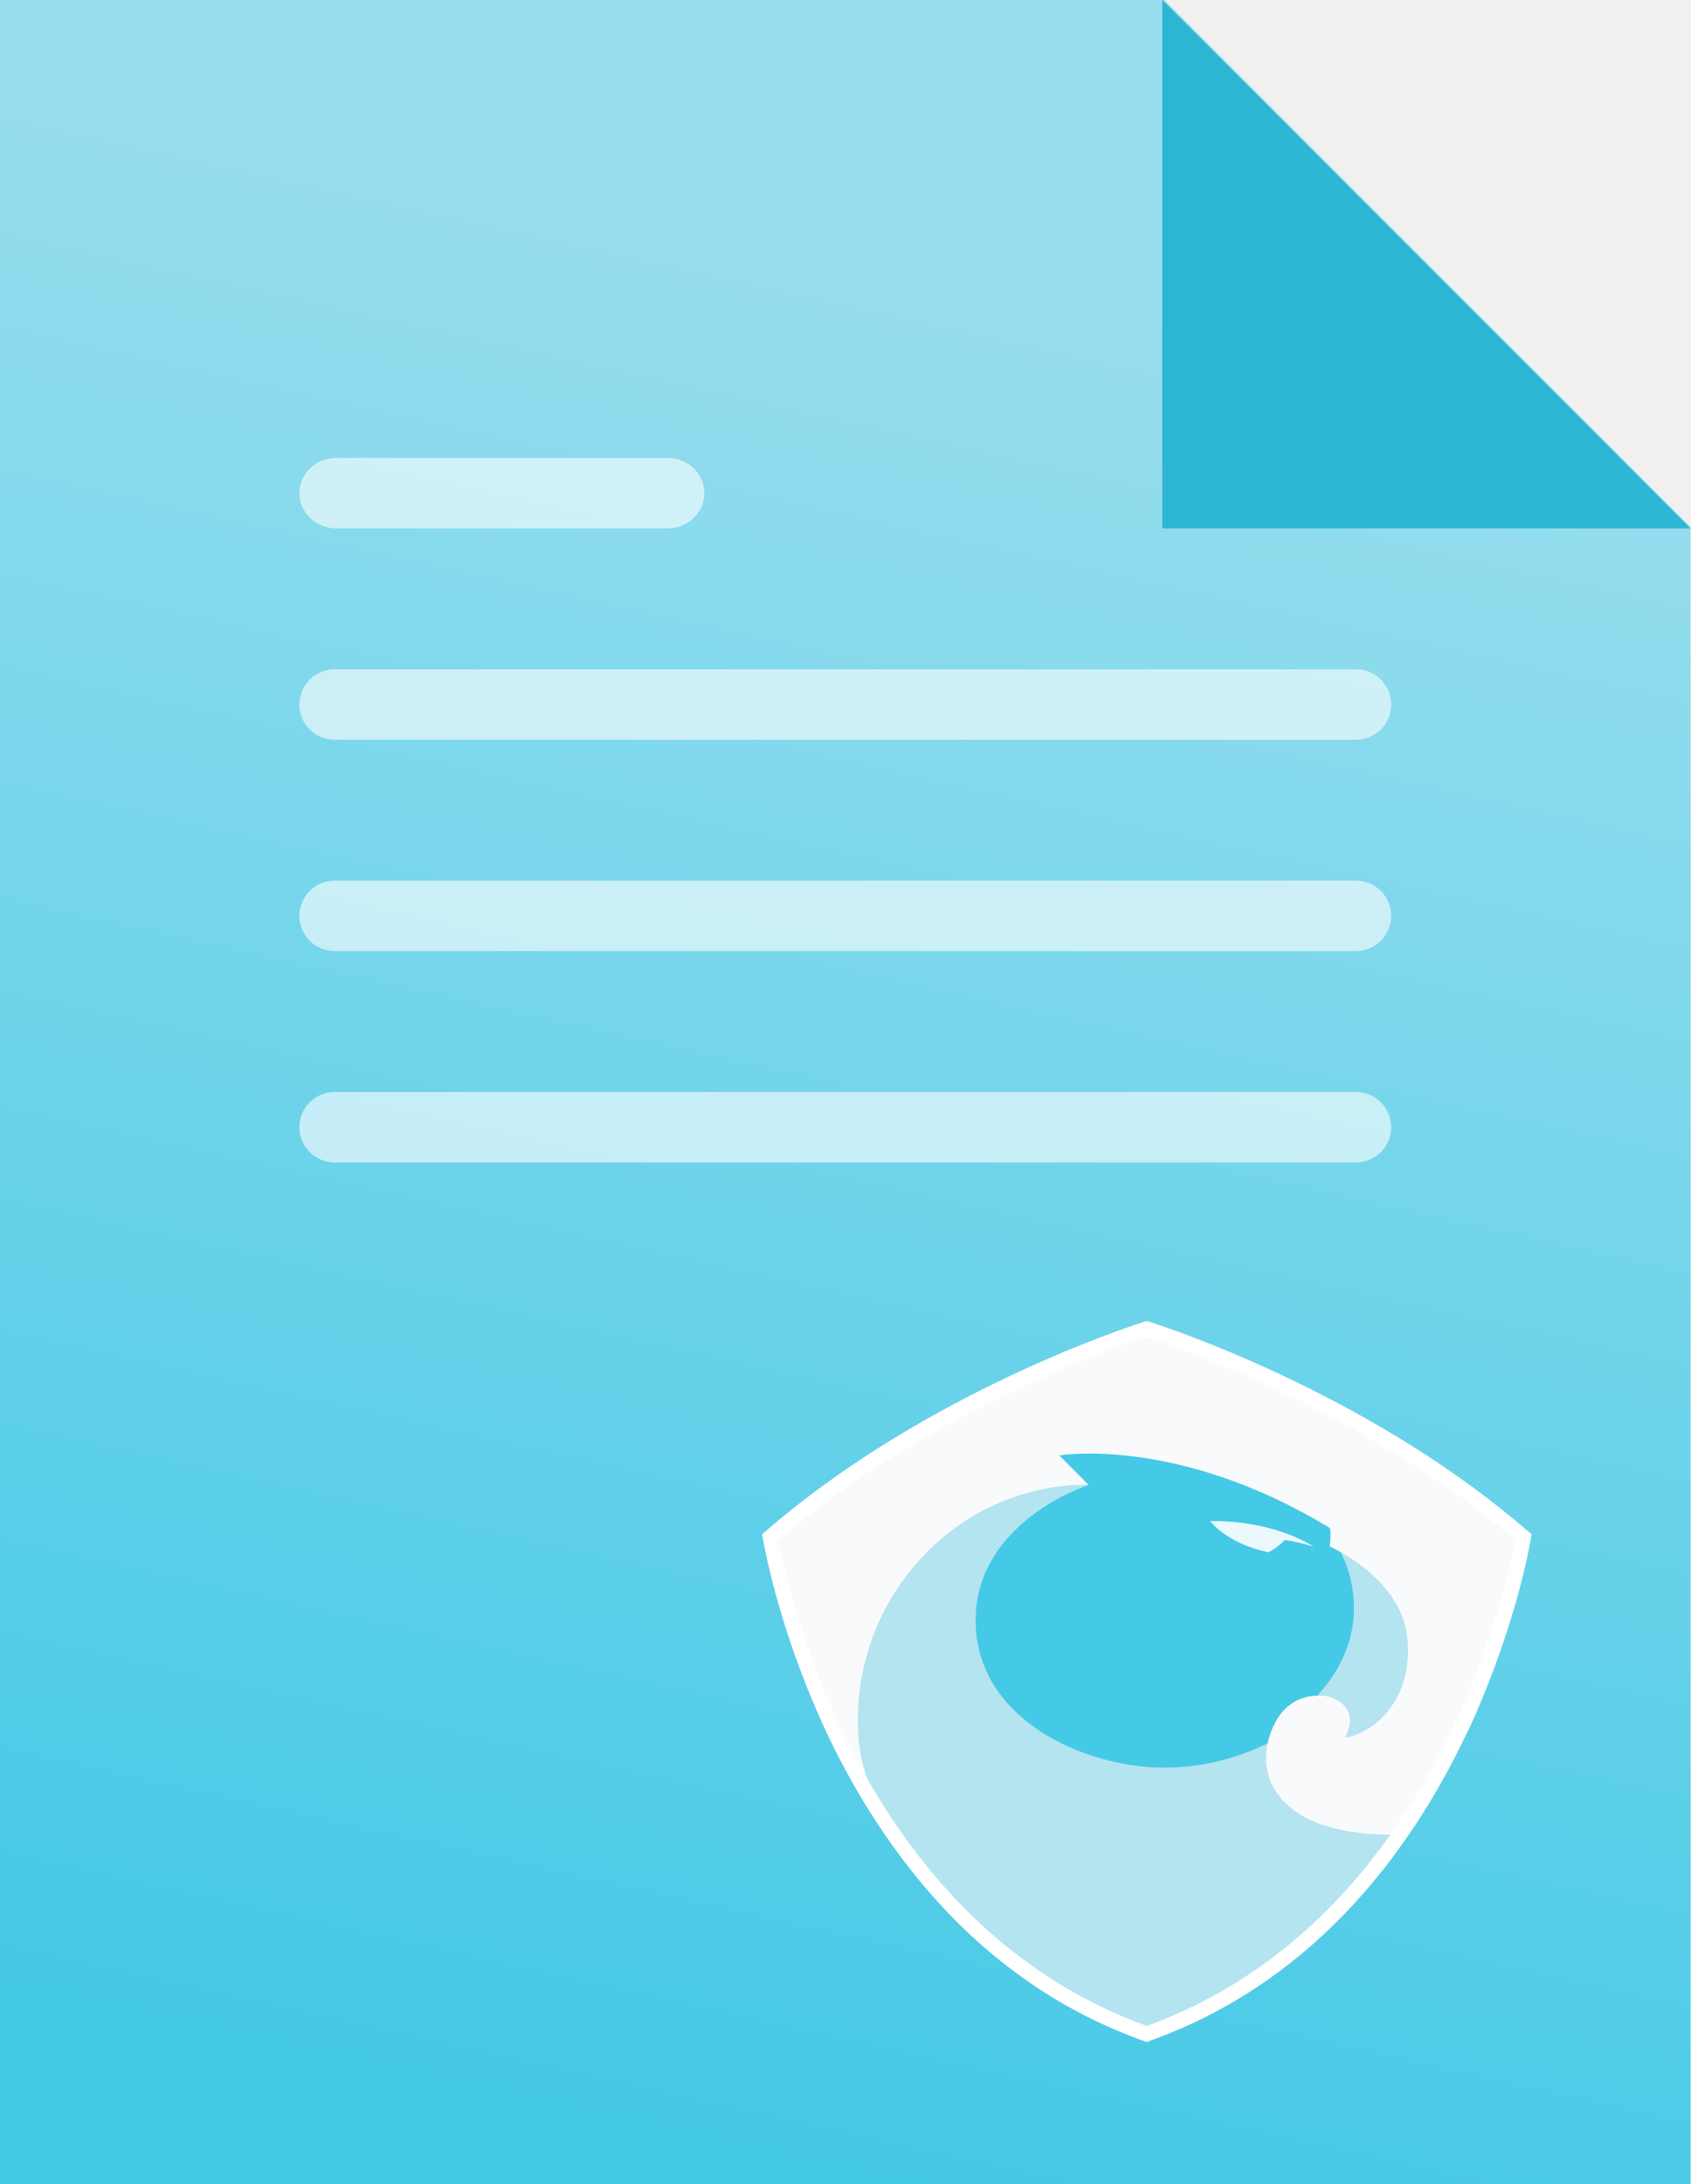
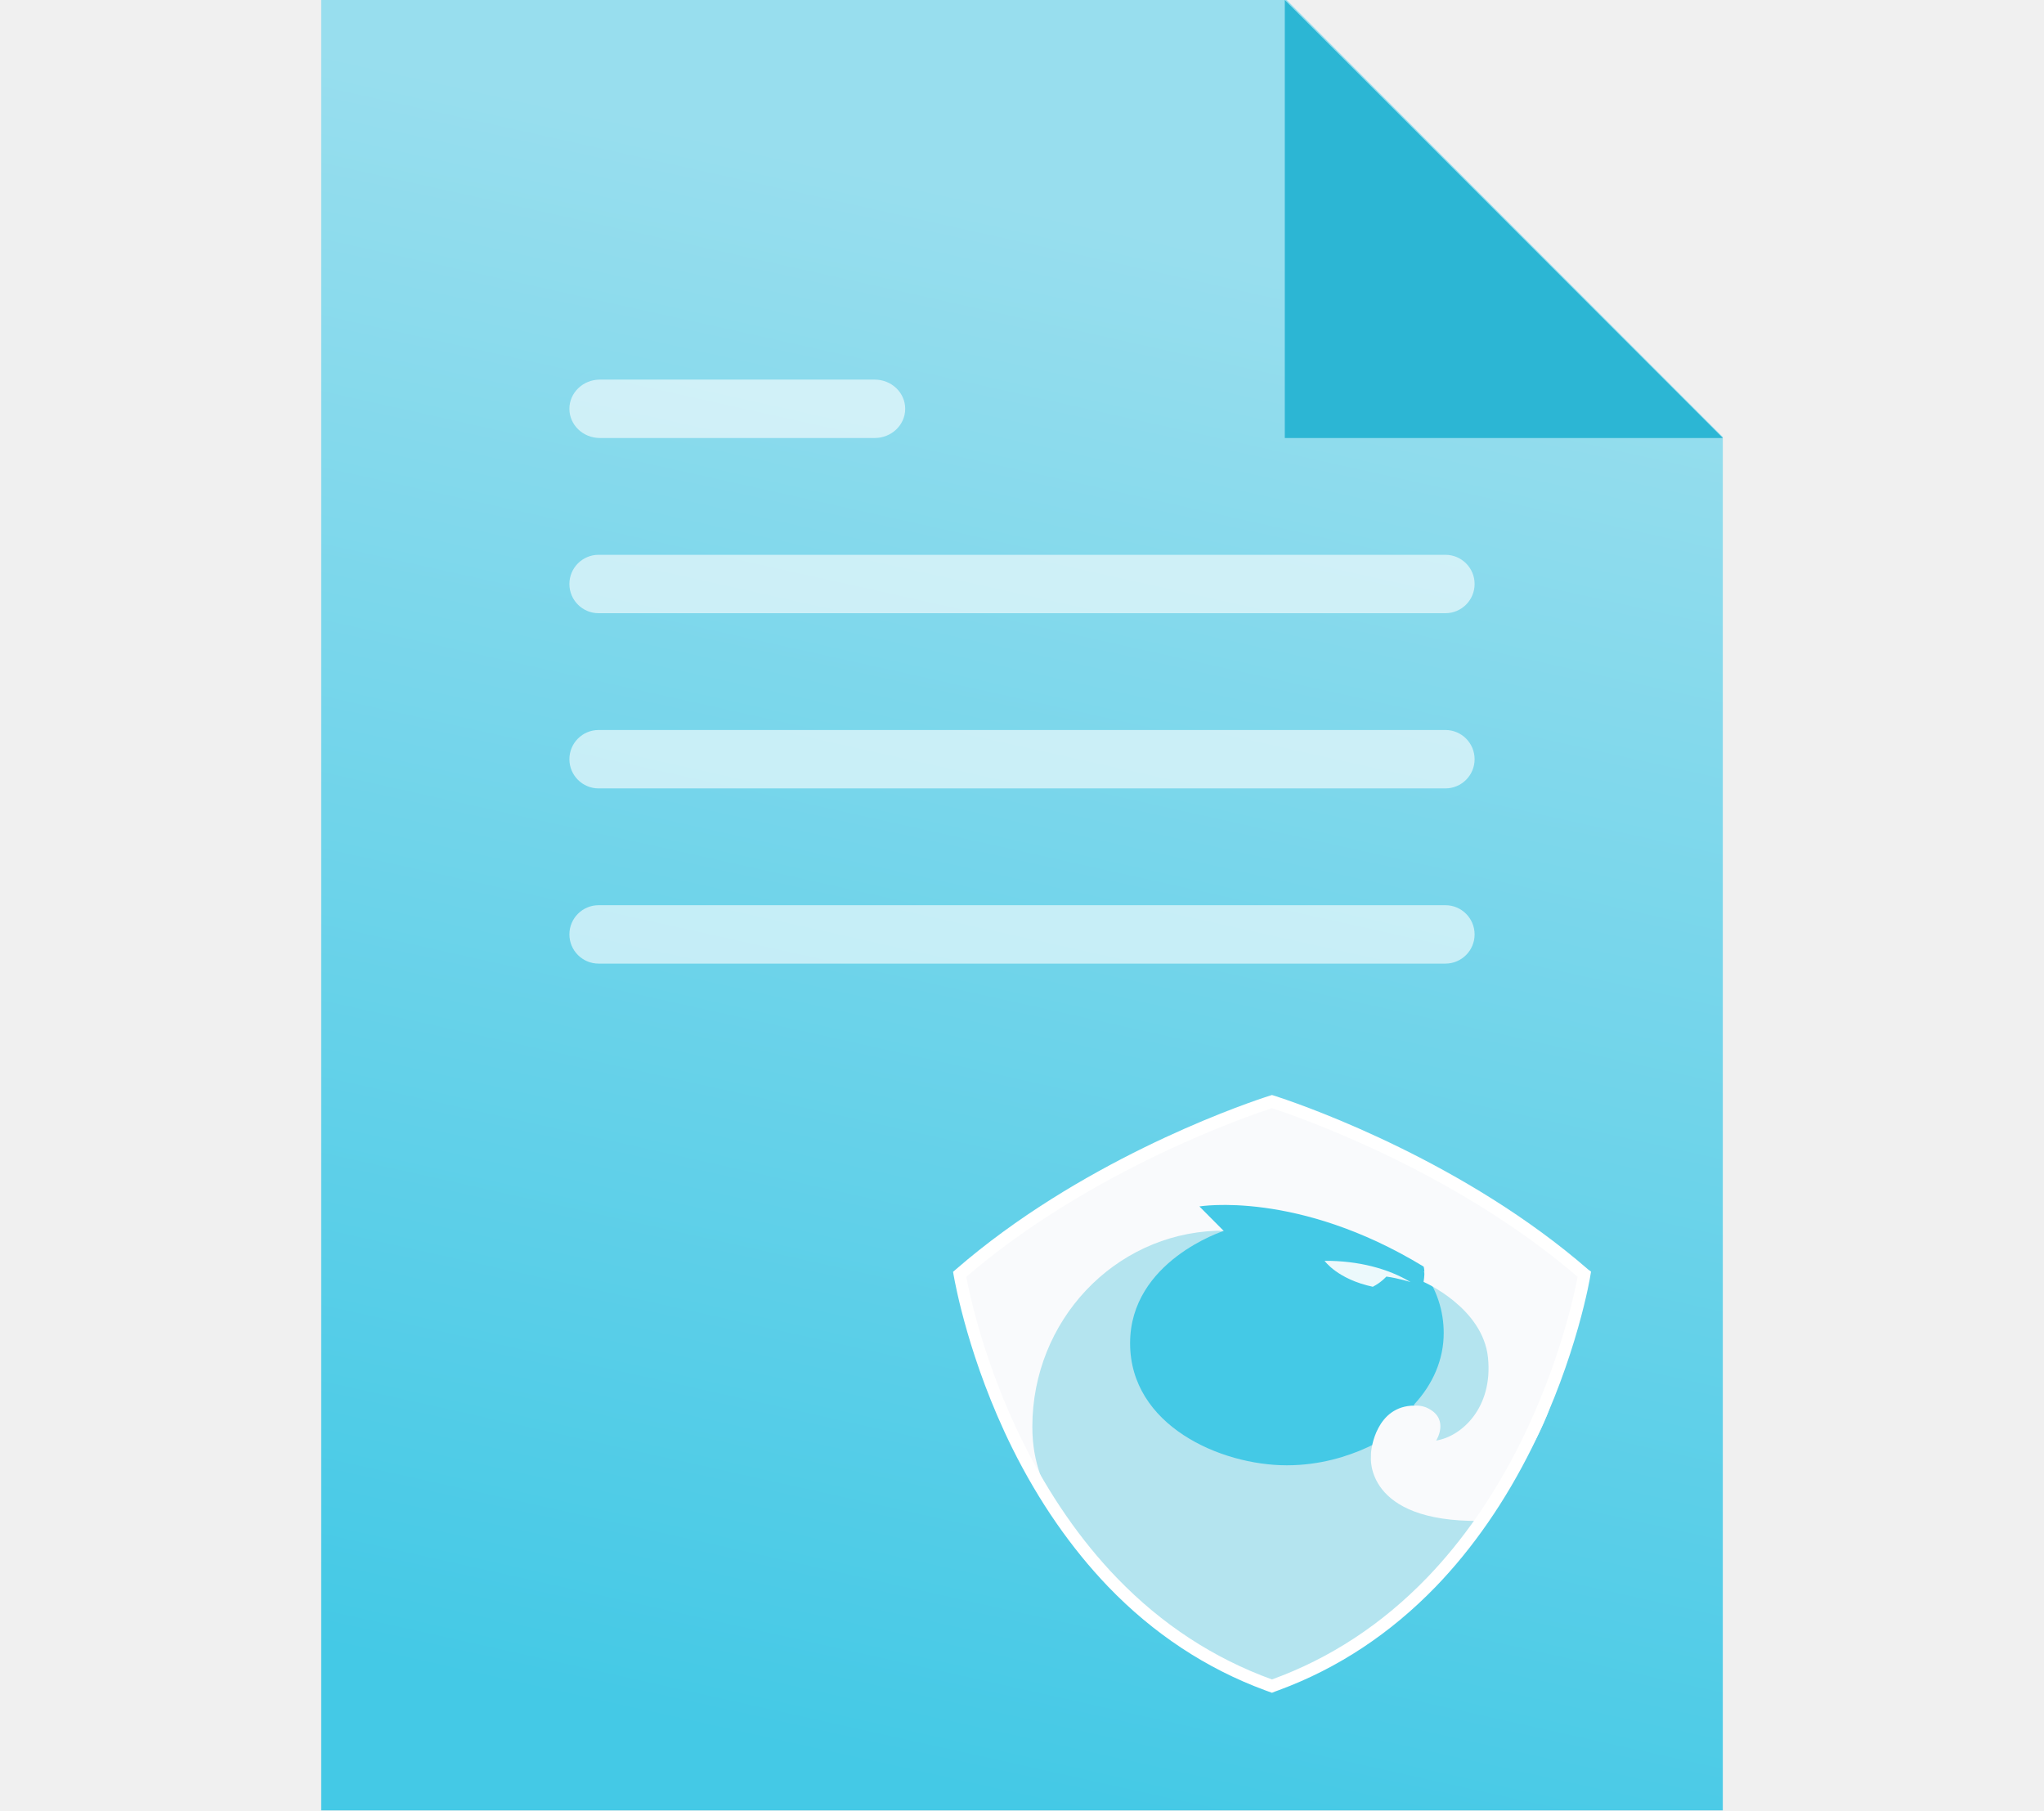
- <svg xmlns="http://www.w3.org/2000/svg" width="96" height="124" viewBox="0 0 96 124" fill="none">
+ <svg xmlns="http://www.w3.org/2000/svg" width="140" height="124" viewBox="0 0 96 124" fill="none">
  <path d="M96 29.931L66.133 0H0V124H96V29.931Z" fill="url(#paint0_linear)" />
  <path d="M66.638 103.611C73.611 103.611 79.264 97.924 79.264 90.909C79.264 83.894 73.611 78.207 66.638 78.207C59.664 78.207 54.012 83.894 54.012 90.909C54.012 97.924 59.664 103.611 66.638 103.611Z" fill="#44C9E6" />
  <path d="M75.505 87.1C76.41 88.332 76.884 89.788 76.884 91.301C76.884 93.135 76.132 94.83 74.851 96.202L75.631 99.129H77.997L80.489 96.286L81.157 92.127L81.296 89.648L78.832 86.848L75.505 87.1Z" fill="#B4E4EF" />
  <path d="M48.081 99.465L48.513 101.188C48.513 101.188 53.608 111.705 65.079 115.612C65.079 115.612 75.515 111.131 80.15 103.527L73.751 97.911C73.751 97.911 70.689 100.362 66.137 100.362C61.585 100.362 55.404 97.631 55.404 92.001C55.404 86.371 61.807 84.313 61.807 84.313L59.079 83.641H52.105L47.678 94.368L48.081 99.465Z" fill="#B4E4EF" />
  <path d="M86.628 87.643C86.433 87.447 82.425 82.273 66.718 75.894C65.921 75.581 65.176 75.847 65.176 75.847C50.785 79.538 43.724 87.158 43.724 87.643C43.724 88.128 45.784 95.418 47.121 98.387C47.232 98.639 49.014 101.804 50.337 103.527C49.557 101.804 48.708 100.306 48.708 97.729C48.708 90.461 54.304 84.551 61.306 84.299C61.473 84.299 61.654 84.299 61.821 84.313L60.151 82.632C60.151 82.632 66.874 81.498 75.505 86.749C75.505 86.749 75.631 87.016 75.505 87.8C75.505 87.8 79.57 89.564 79.918 92.995C80.266 96.427 78.109 98.387 76.368 98.667C76.368 98.667 77.273 97.253 75.881 96.496C75.589 96.328 75.241 96.258 74.893 96.272C72.234 96.272 71.928 99.325 71.928 99.325C71.9 99.479 71.9 99.633 71.9 99.787C71.9 99.787 71.454 104.255 79.362 104.171C79.362 104.171 83.371 99.605 84.429 95.502C84.819 93.99 85.097 92.855 85.278 92.015C85.723 90.825 86.155 89.071 86.573 87.797L86.628 87.643Z" fill="#F9FAFC" />
  <path opacity="0.895" d="M72.067 88.108C72.178 88.052 72.54 87.87 72.958 87.436C73.793 87.548 74.615 87.814 74.615 87.814C73.097 86.89 71.023 86.343 68.726 86.357C68.726 86.357 69.603 87.618 72.039 88.136C72.039 88.136 72.053 88.122 72.067 88.108Z" fill="white" />
  <path fill-rule="evenodd" clip-rule="evenodd" d="M65.608 75.157C67.807 75.885 78.401 79.67 86.781 86.953L86.976 87.096L86.934 87.338C86.934 87.396 86.016 92.937 82.925 99.163C81.102 102.833 78.888 106.032 76.355 108.66C73.236 111.887 69.631 114.272 65.608 115.757L65.371 115.843L65.121 115.943L64.884 115.857L64.647 115.771C60.624 114.286 57.005 111.901 53.9 108.674C51.367 106.032 49.153 102.847 47.33 99.177C44.367 93.195 43.413 87.869 43.327 87.388C43.323 87.367 43.321 87.355 43.32 87.353L43.279 87.11L43.46 86.953C51.84 79.67 62.434 75.885 64.633 75.157L65.121 75L65.399 75.086L65.608 75.157ZM75.742 108.06C78.22 105.489 80.378 102.362 82.16 98.777C84.832 93.394 85.849 88.552 86.057 87.453C77.468 80.07 66.596 76.385 65.121 75.9C63.631 76.385 52.773 80.07 44.184 87.453C44.392 88.567 45.395 93.408 48.081 98.806C49.863 102.39 52.021 105.504 54.499 108.074C57.575 111.259 61.139 113.587 65.121 115.029C69.102 113.587 72.666 111.244 75.742 108.06Z" fill="white" />
  <mask id="mask0" mask-type="alpha" maskUnits="userSpaceOnUse" x="0" y="0" width="96" height="124">
    <path d="M96 29.931L66.133 0H0V124H96V29.931Z" fill="white" />
  </mask>
  <g mask="url(#mask0)">
    <path fill-rule="evenodd" clip-rule="evenodd" d="M66 0V30H96L66 0Z" fill="#2CB6D4" />
    <path opacity="0.6" fill-rule="evenodd" clip-rule="evenodd" d="M19.091 30H37.909C39.065 30 40 29.106 40 28C40 26.894 39.065 26 37.909 26H19.091C17.935 26 17 26.894 17 28C17 29.106 17.935 30 19.091 30Z" fill="white" />
    <rect opacity="0.6" x="17" y="38" width="62" height="4" rx="2" fill="white" />
    <rect opacity="0.6" x="17" y="50" width="62" height="4" rx="2" fill="white" />
    <rect opacity="0.6" x="17" y="62" width="62" height="4" rx="2" fill="white" />
  </g>
  <defs>
    <linearGradient id="paint0_linear" x1="21.062" y1="7.983" x2="-2.152" y2="112.361" gradientUnits="userSpaceOnUse">
      <stop stop-color="#98DEEE" />
      <stop offset="1" stop-color="#44C9E6" />
    </linearGradient>
  </defs>
</svg>
